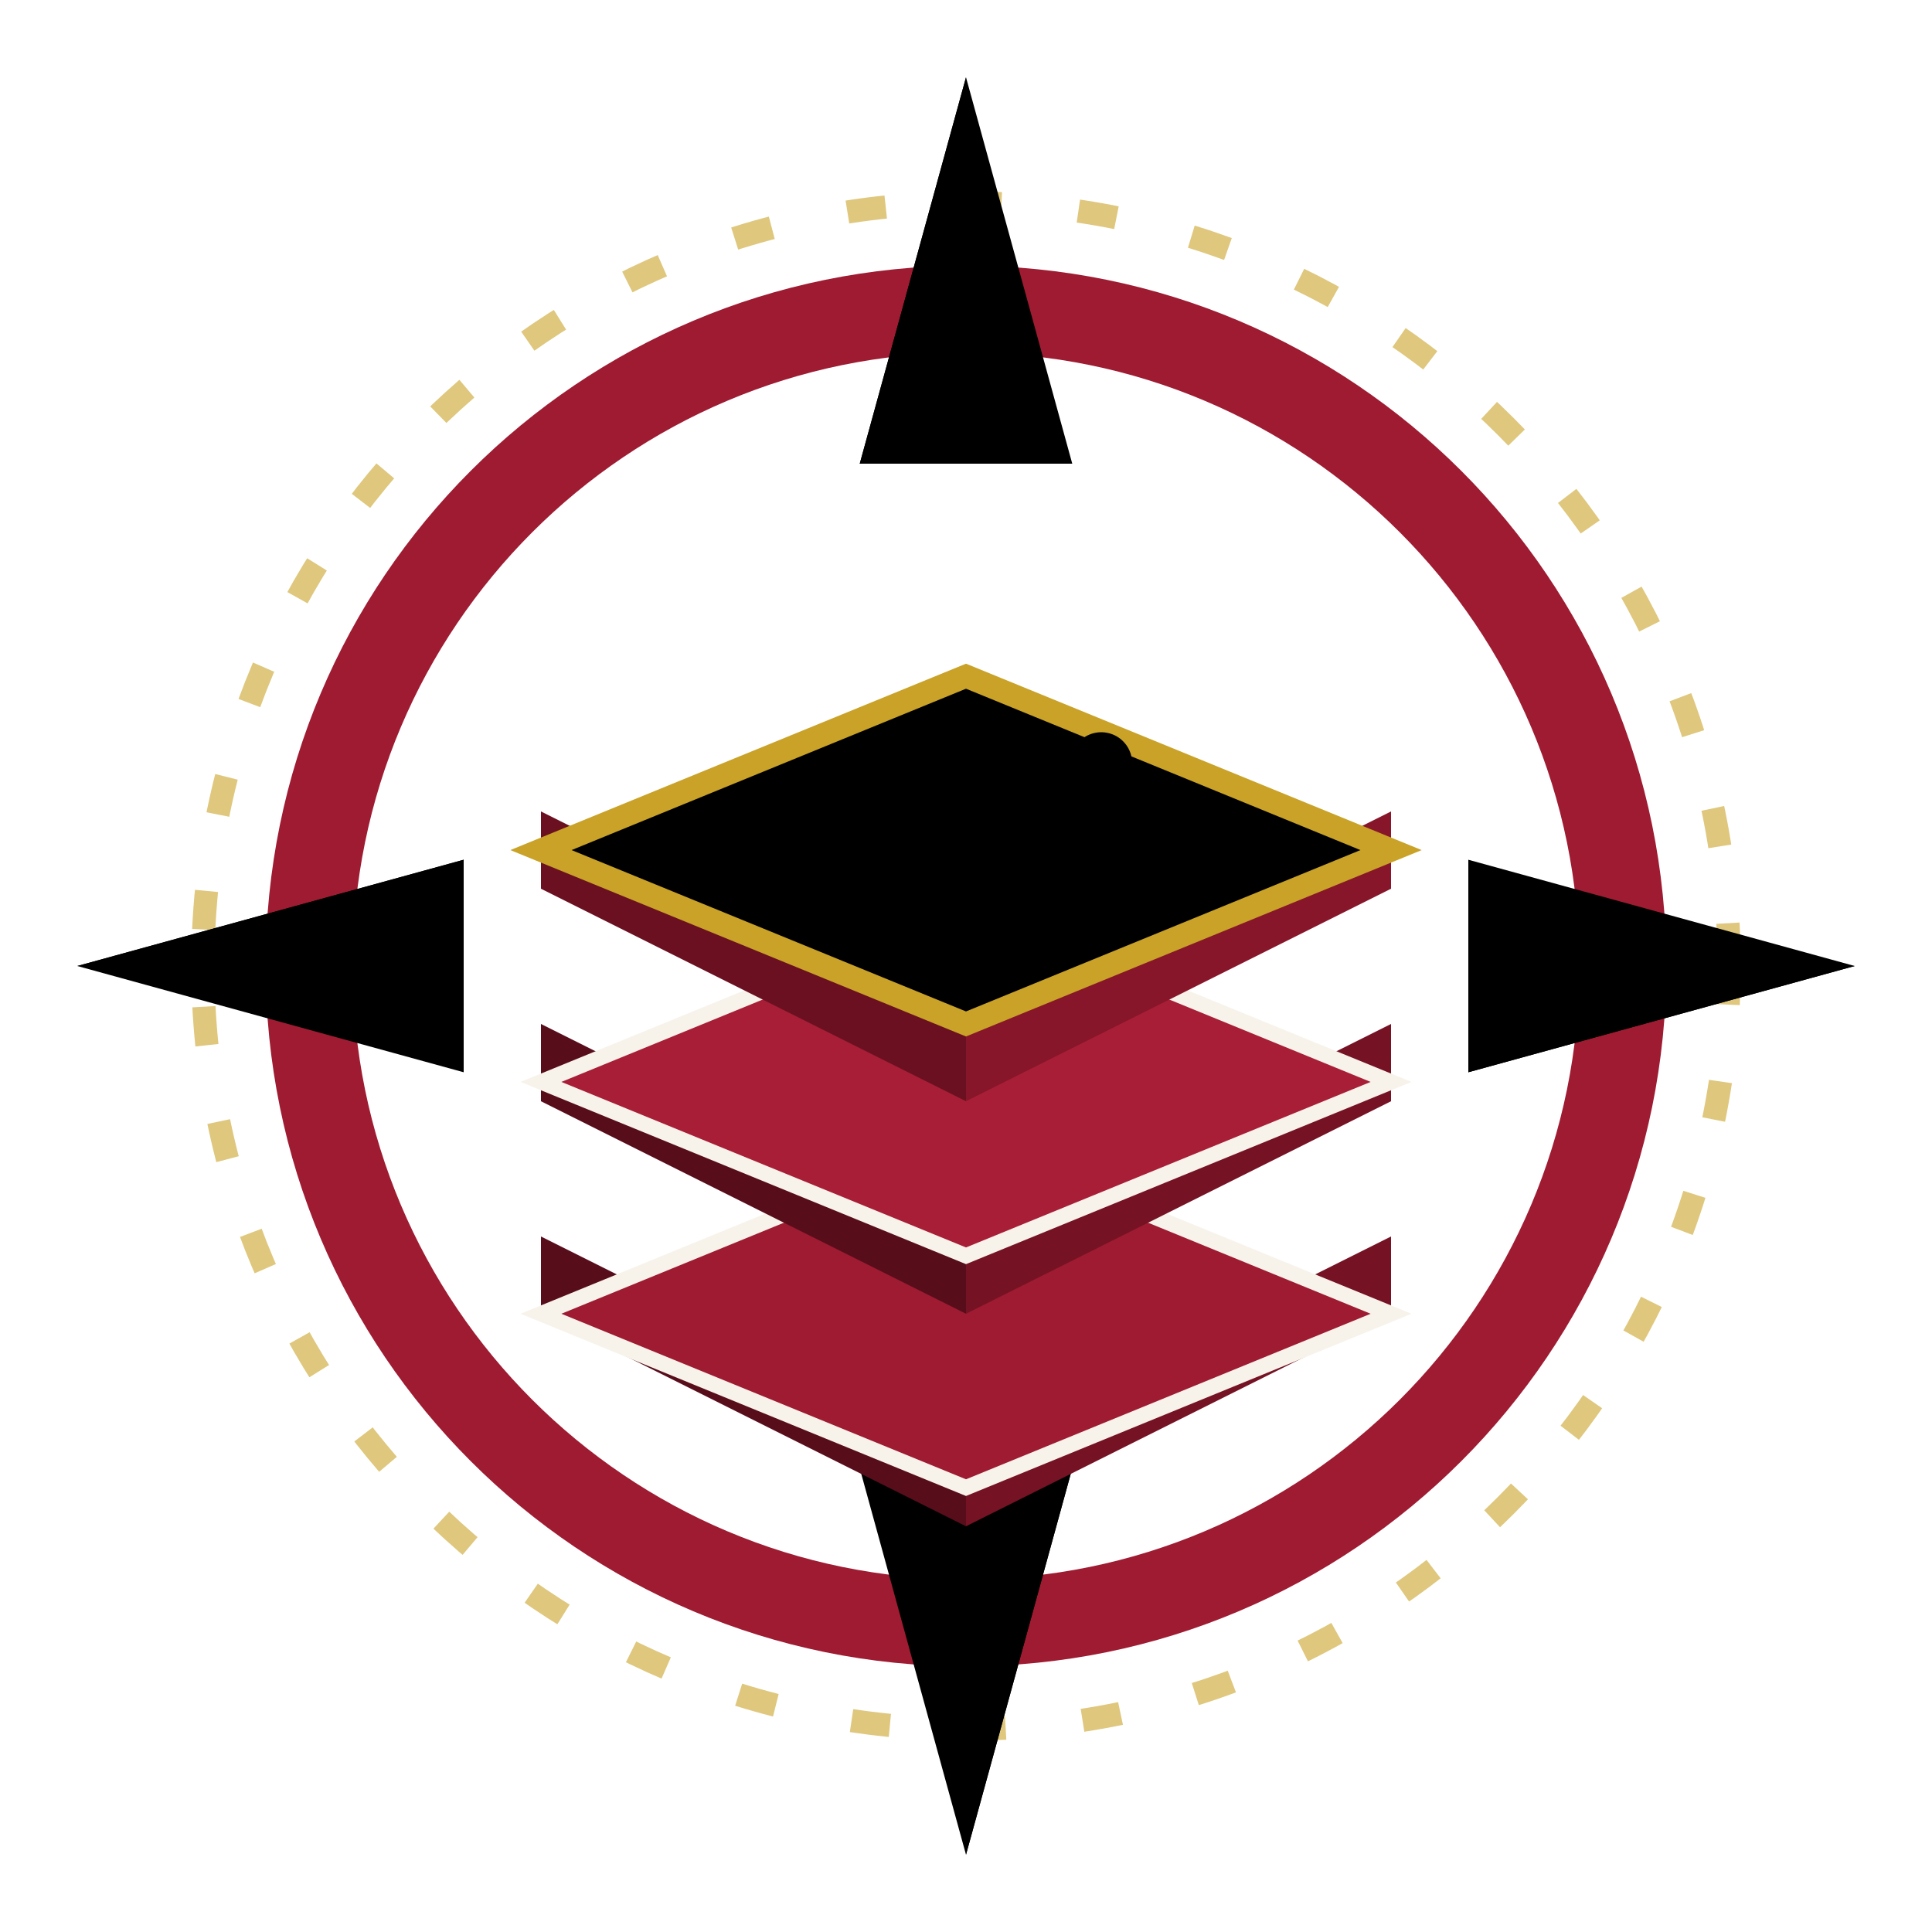
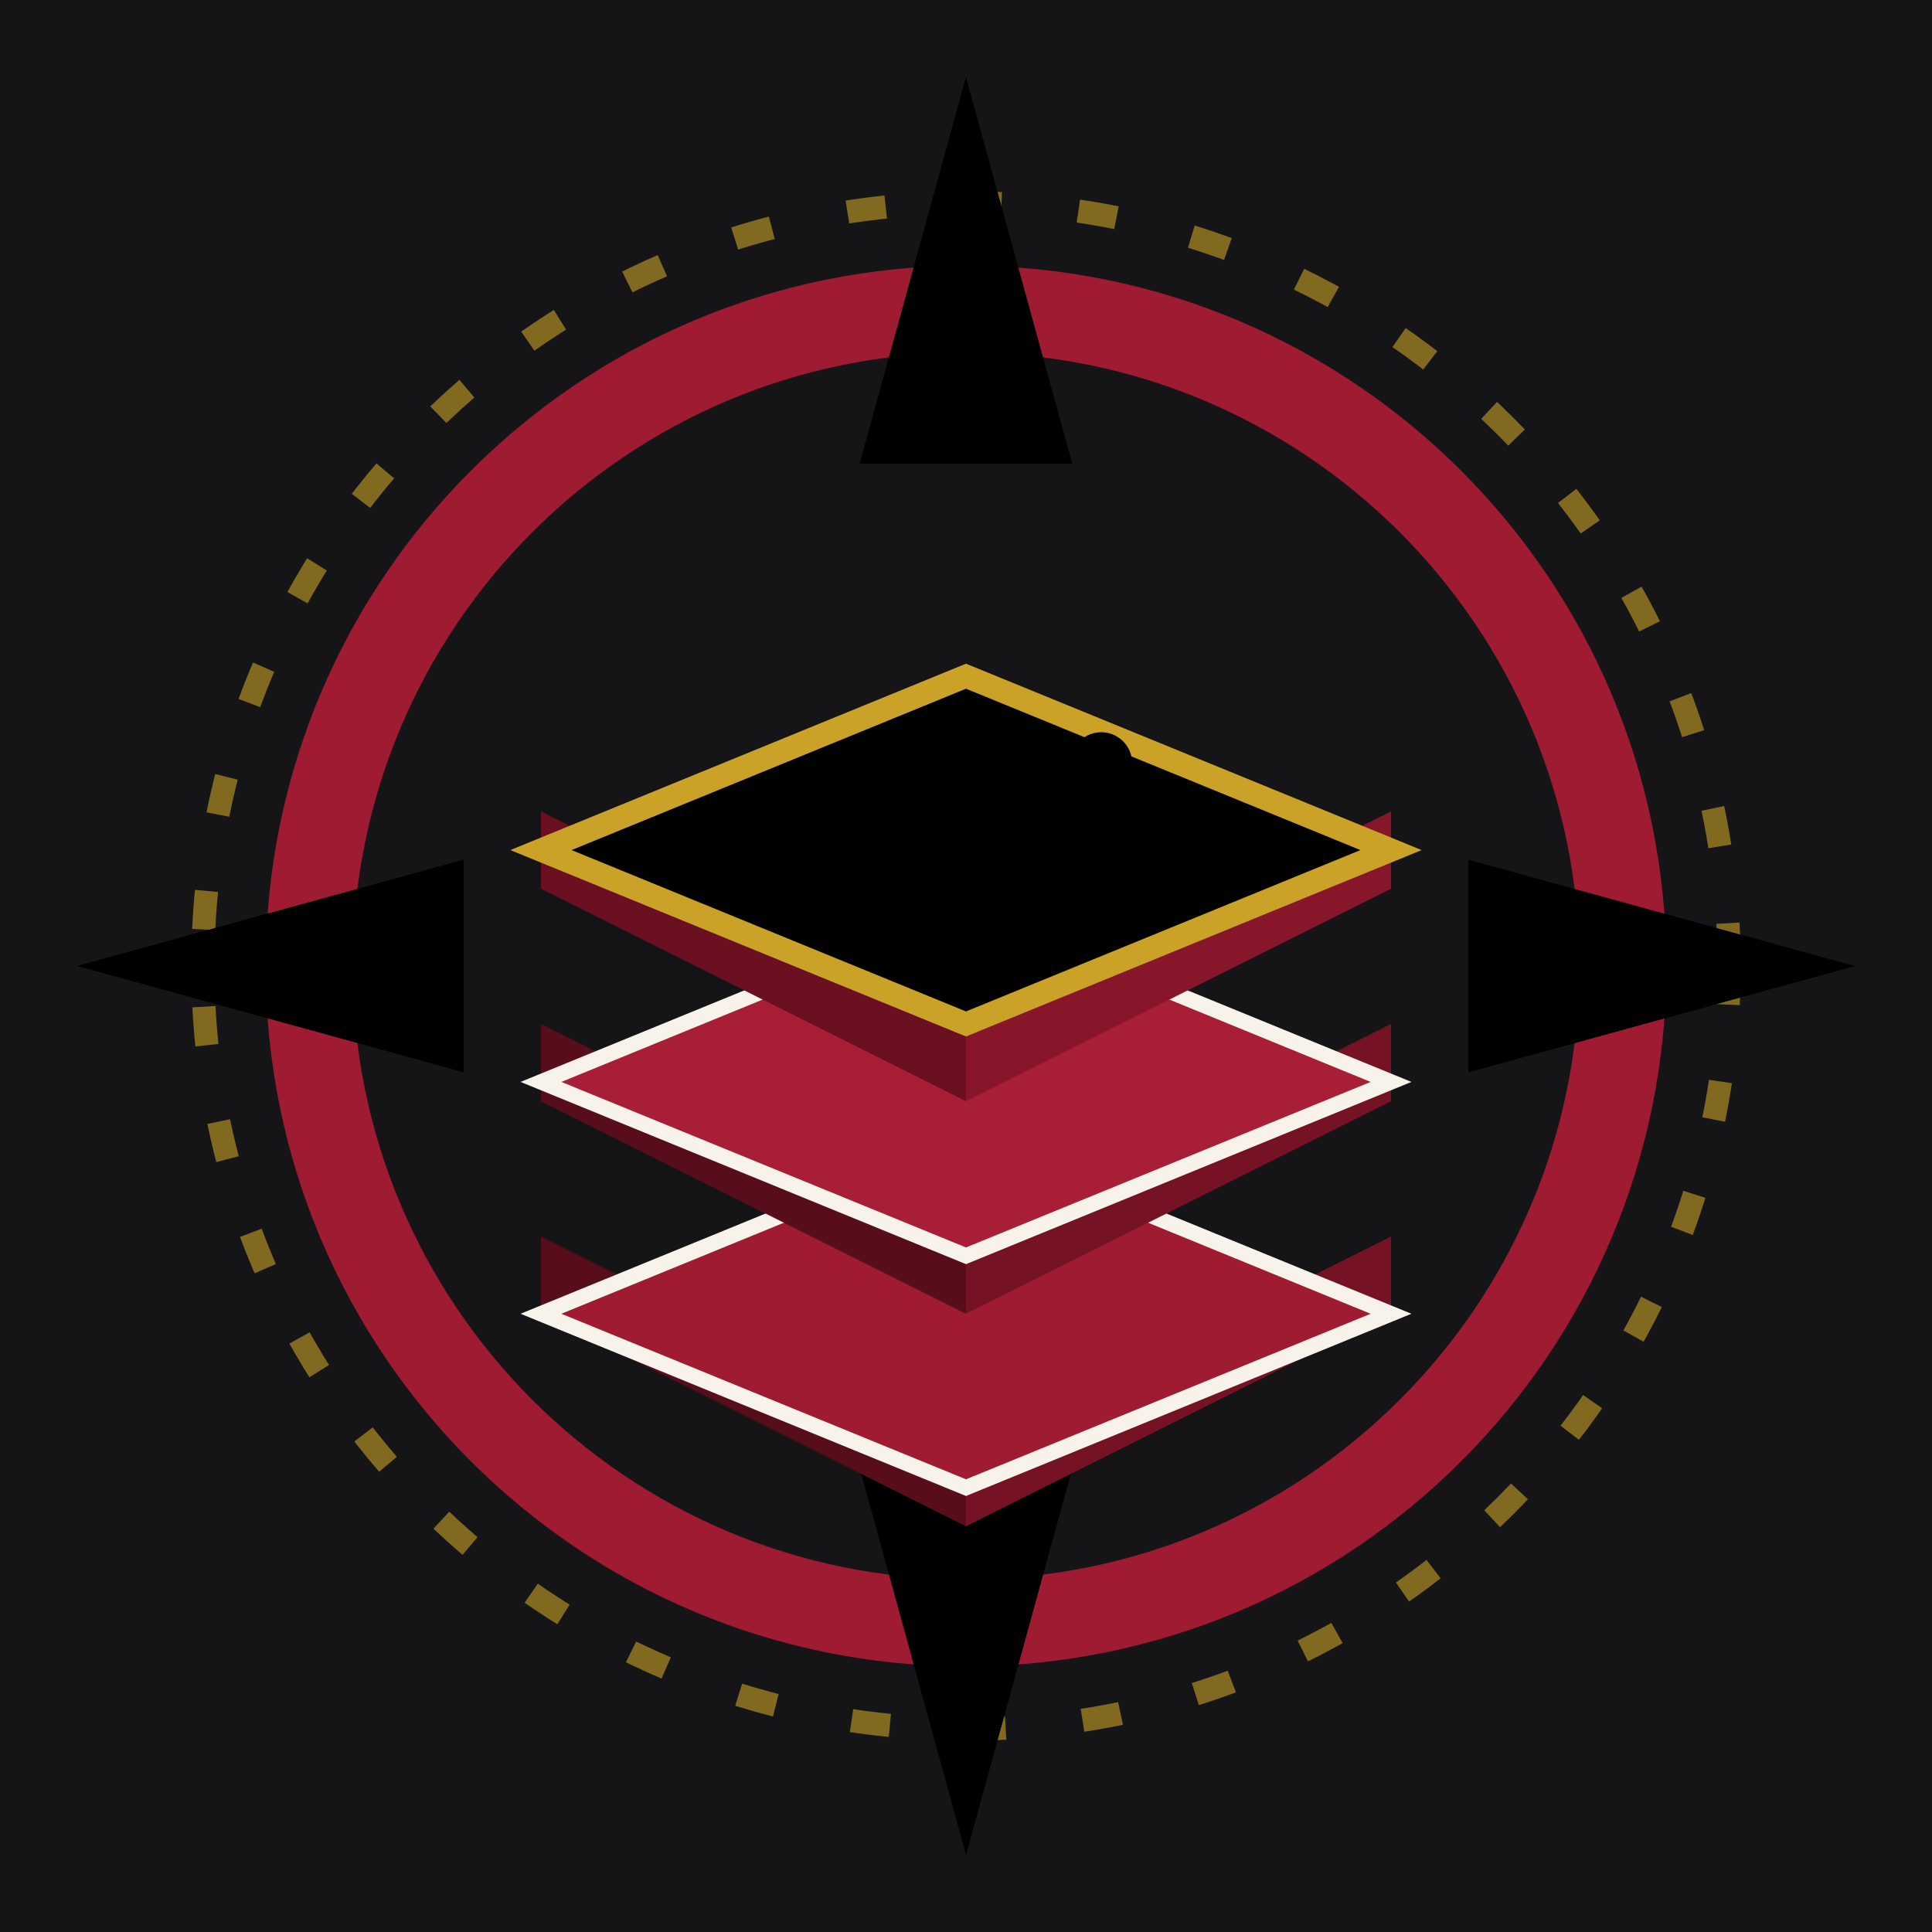
<svg xmlns="http://www.w3.org/2000/svg" width="128" height="128" viewBox="0 0 100 100" fill="none">
  <defs>
    <linearGradient id="meridas-crimson" x1="0%" y1="0%" x2="100%" y2="100%">
      <stop offset="0%" stopColor="#BA243F" />
      <stop offset="100%" stopColor="#9E1B32" />
    </linearGradient>
    <linearGradient id="meridas-gold" x1="0%" y1="0%" x2="100%" y2="100%">
      <stop offset="0%" stopColor="#DFB943" />
      <stop offset="100%" stopColor="#C9A227" />
    </linearGradient>
    <linearGradient id="meridas-gold-dark" x1="0%" y1="0%" x2="100%" y2="100%">
      <stop offset="0%" stopColor="#C9A227" />
      <stop offset="100%" stopColor="#997816" />
    </linearGradient>
  </defs>
+   <rect width="100" height="100" fill="#151417" />
  <circle cx="50" cy="50" r="34" stroke="#9E1B32" stroke-width="4.5" />
  <circle cx="50" cy="50" r="39.5" stroke="#C9A227" stroke-width="1.2" stroke-dasharray="2 4" opacity="0.6" />
  <path d="M50 4L55.5 24H44.5L50 4Z" fill="url(#meridas-gold)" />
  <path d="M50 4L44.5 24H50V4Z" fill="url(#meridas-gold-dark)" />
  <path d="M50 96L44.5 76H55.5L50 96Z" fill="url(#meridas-gold)" />
  <path d="M50 96L55.5 76H50V96Z" fill="url(#meridas-gold-dark)" />
  <path d="M96 50L76 44.5V55.5L96 50Z" fill="url(#meridas-gold)" />
  <path d="M96 50L76 55.5V50L96 50Z" fill="url(#meridas-gold-dark)" />
  <path d="M4 50L24 55.5V44.5L4 50Z" fill="url(#meridas-gold)" />
  <path d="M4 50L24 44.5V50L4 50Z" fill="url(#meridas-gold-dark)" />
  <g transform="translate(0, 14)">
    <path d="M28 50L50 61V65L28 54V50Z" fill="#580D1B" />
    <path d="M50 61L72 50V54L50 65V61Z" fill="#751224" />
    <path d="M50 45L72 54L50 63L28 54L50 45Z" fill="#9E1B32" stroke="#F7F3EA" stroke-width="0.8" />
  </g>
  <g transform="translate(0, 6)">
    <path d="M28 47L50 58V62L28 51V47Z" fill="#580D1B" />
    <path d="M50 58L72 47V51L50 62V58Z" fill="#751224" />
    <path d="M50 41L72 50L50 59L28 50L50 41Z" fill="#A81E37" stroke="#F7F3EA" stroke-width="0.8" />
  </g>
  <g transform="translate(0, -2)">
    <path d="M28 44L50 55V59L28 48V44Z" fill="#6B1021" />
    <path d="M50 55L72 44V48L50 59V55Z" fill="#87162A" />
    <path d="M50 37L72 46L50 55L28 46L50 37Z" fill="url(#meridas-crimson)" stroke="#C9A227" stroke-width="1.2" />
    <path d="M44 46.5L48.2 50.8L57 41.5" fill="none" stroke="url(#meridas-gold)" stroke-width="3.2" stroke-linecap="round" stroke-linejoin="round" />
  </g>
</svg>
